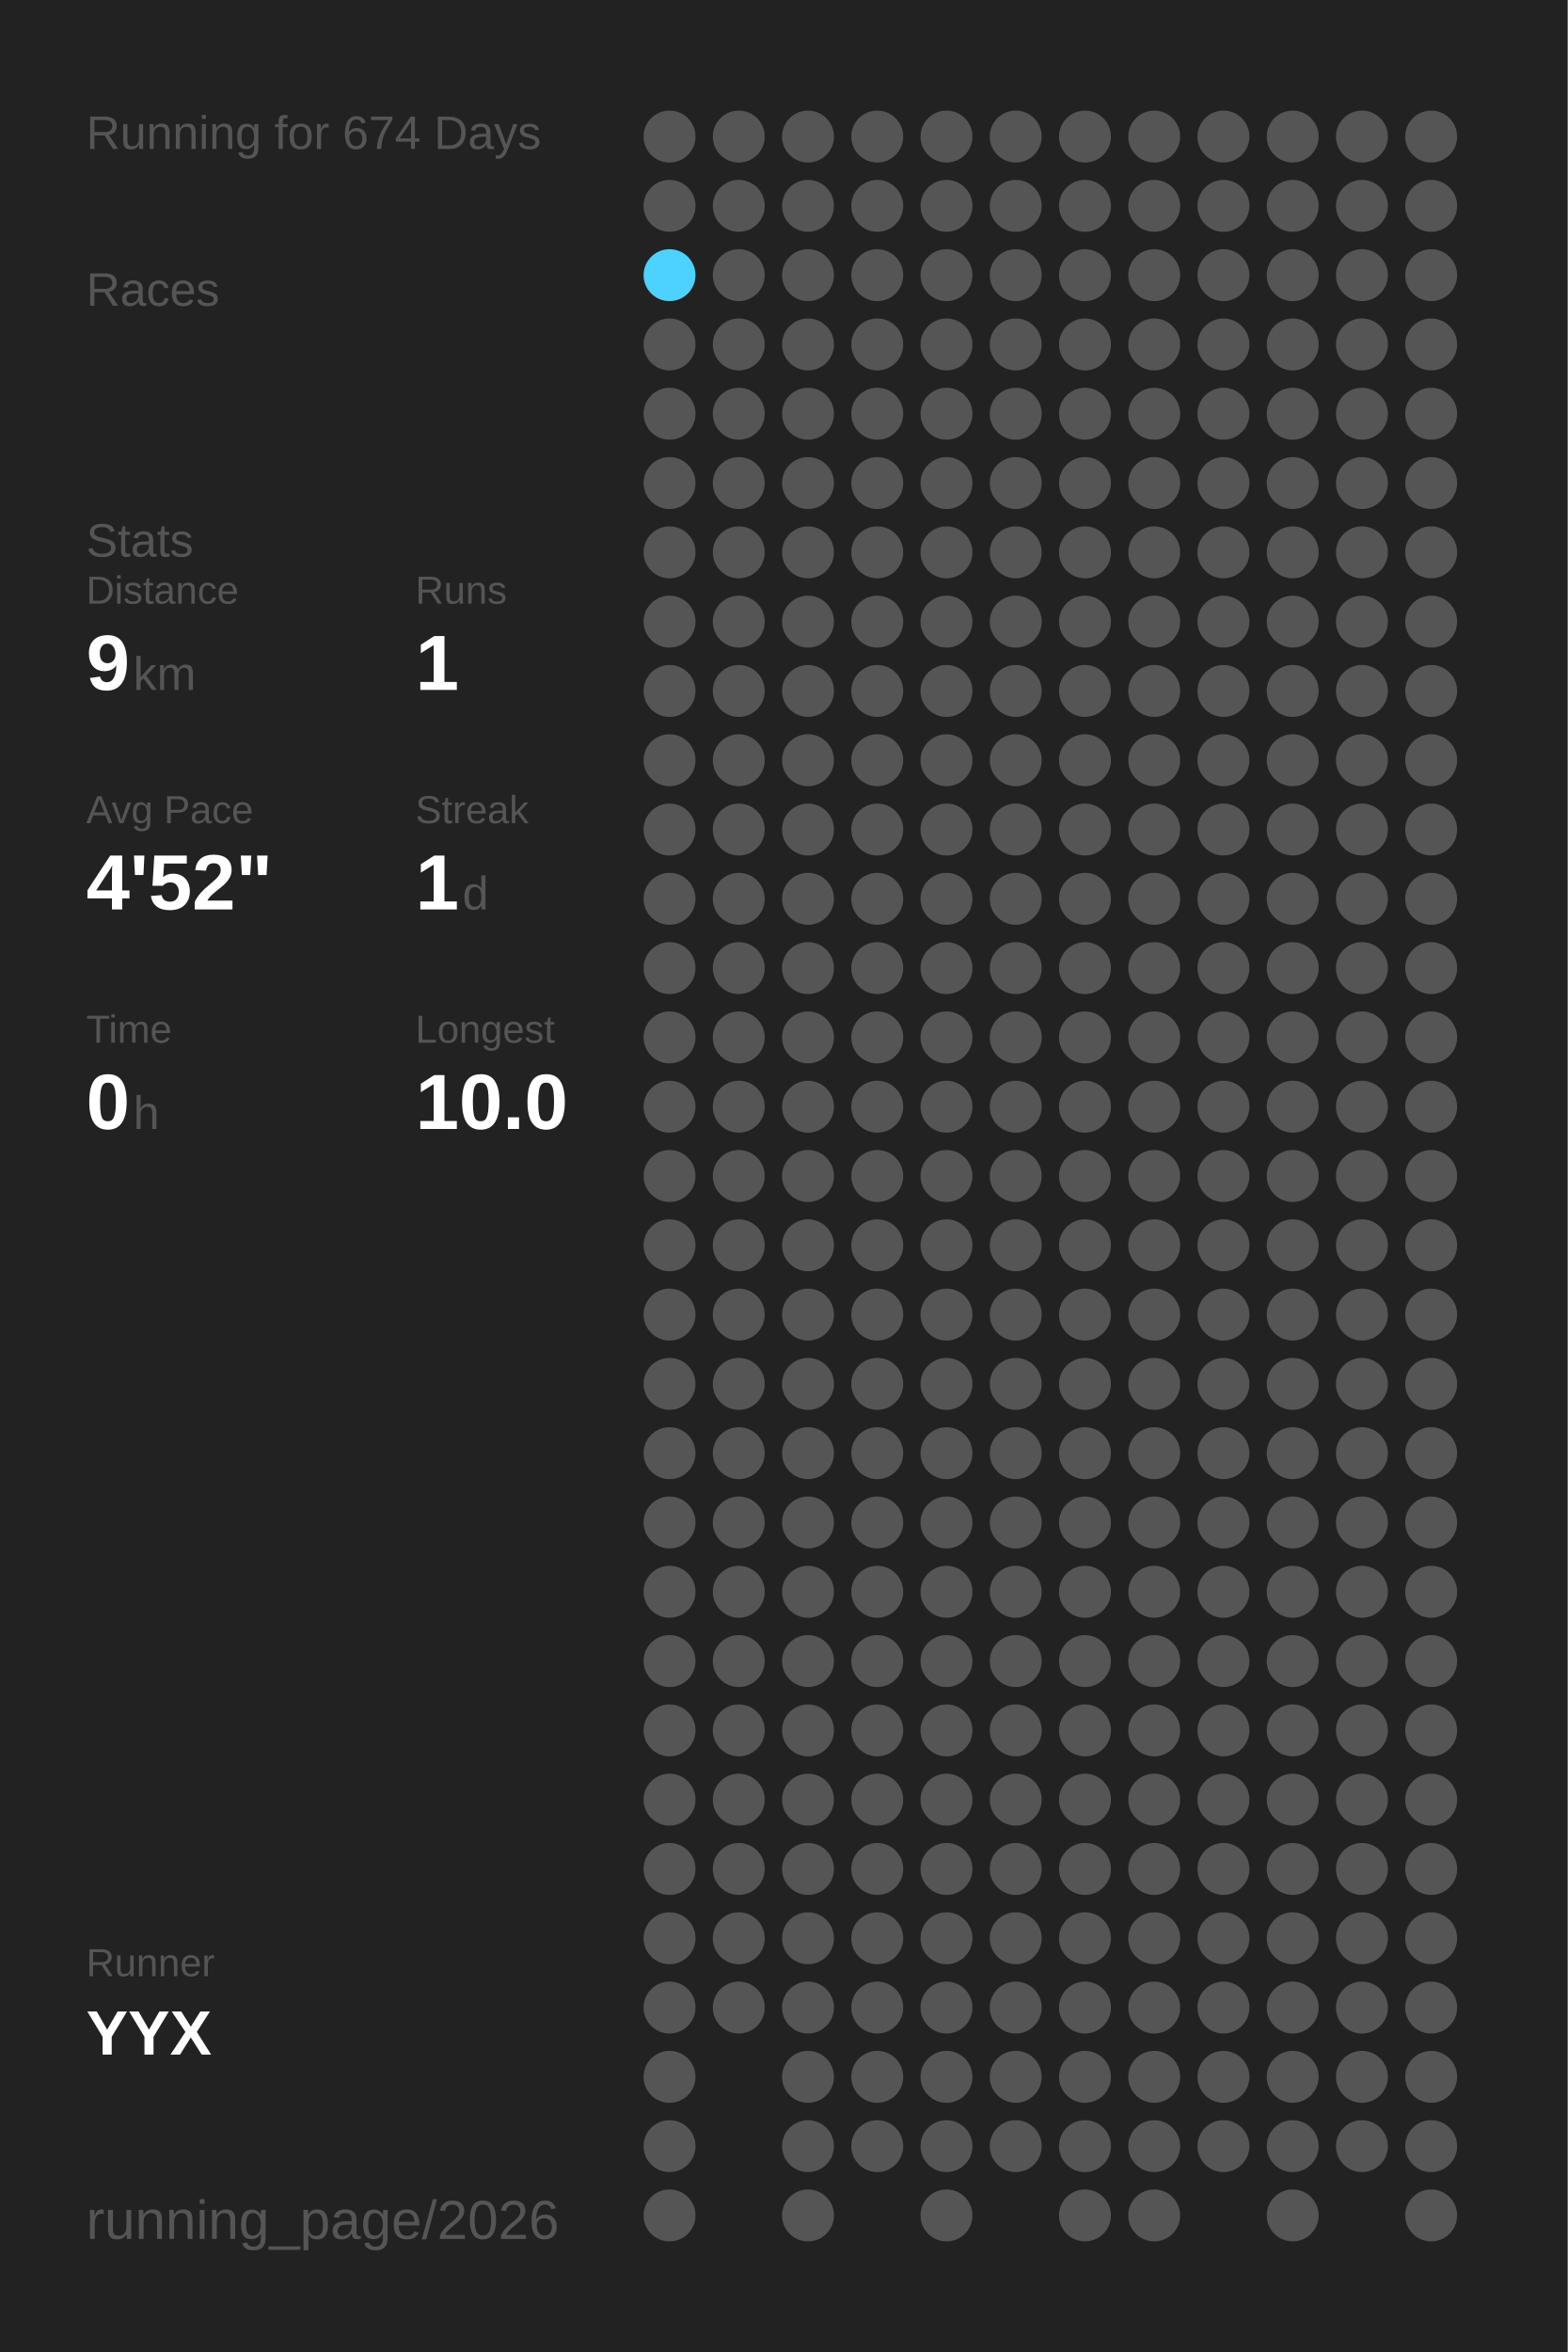
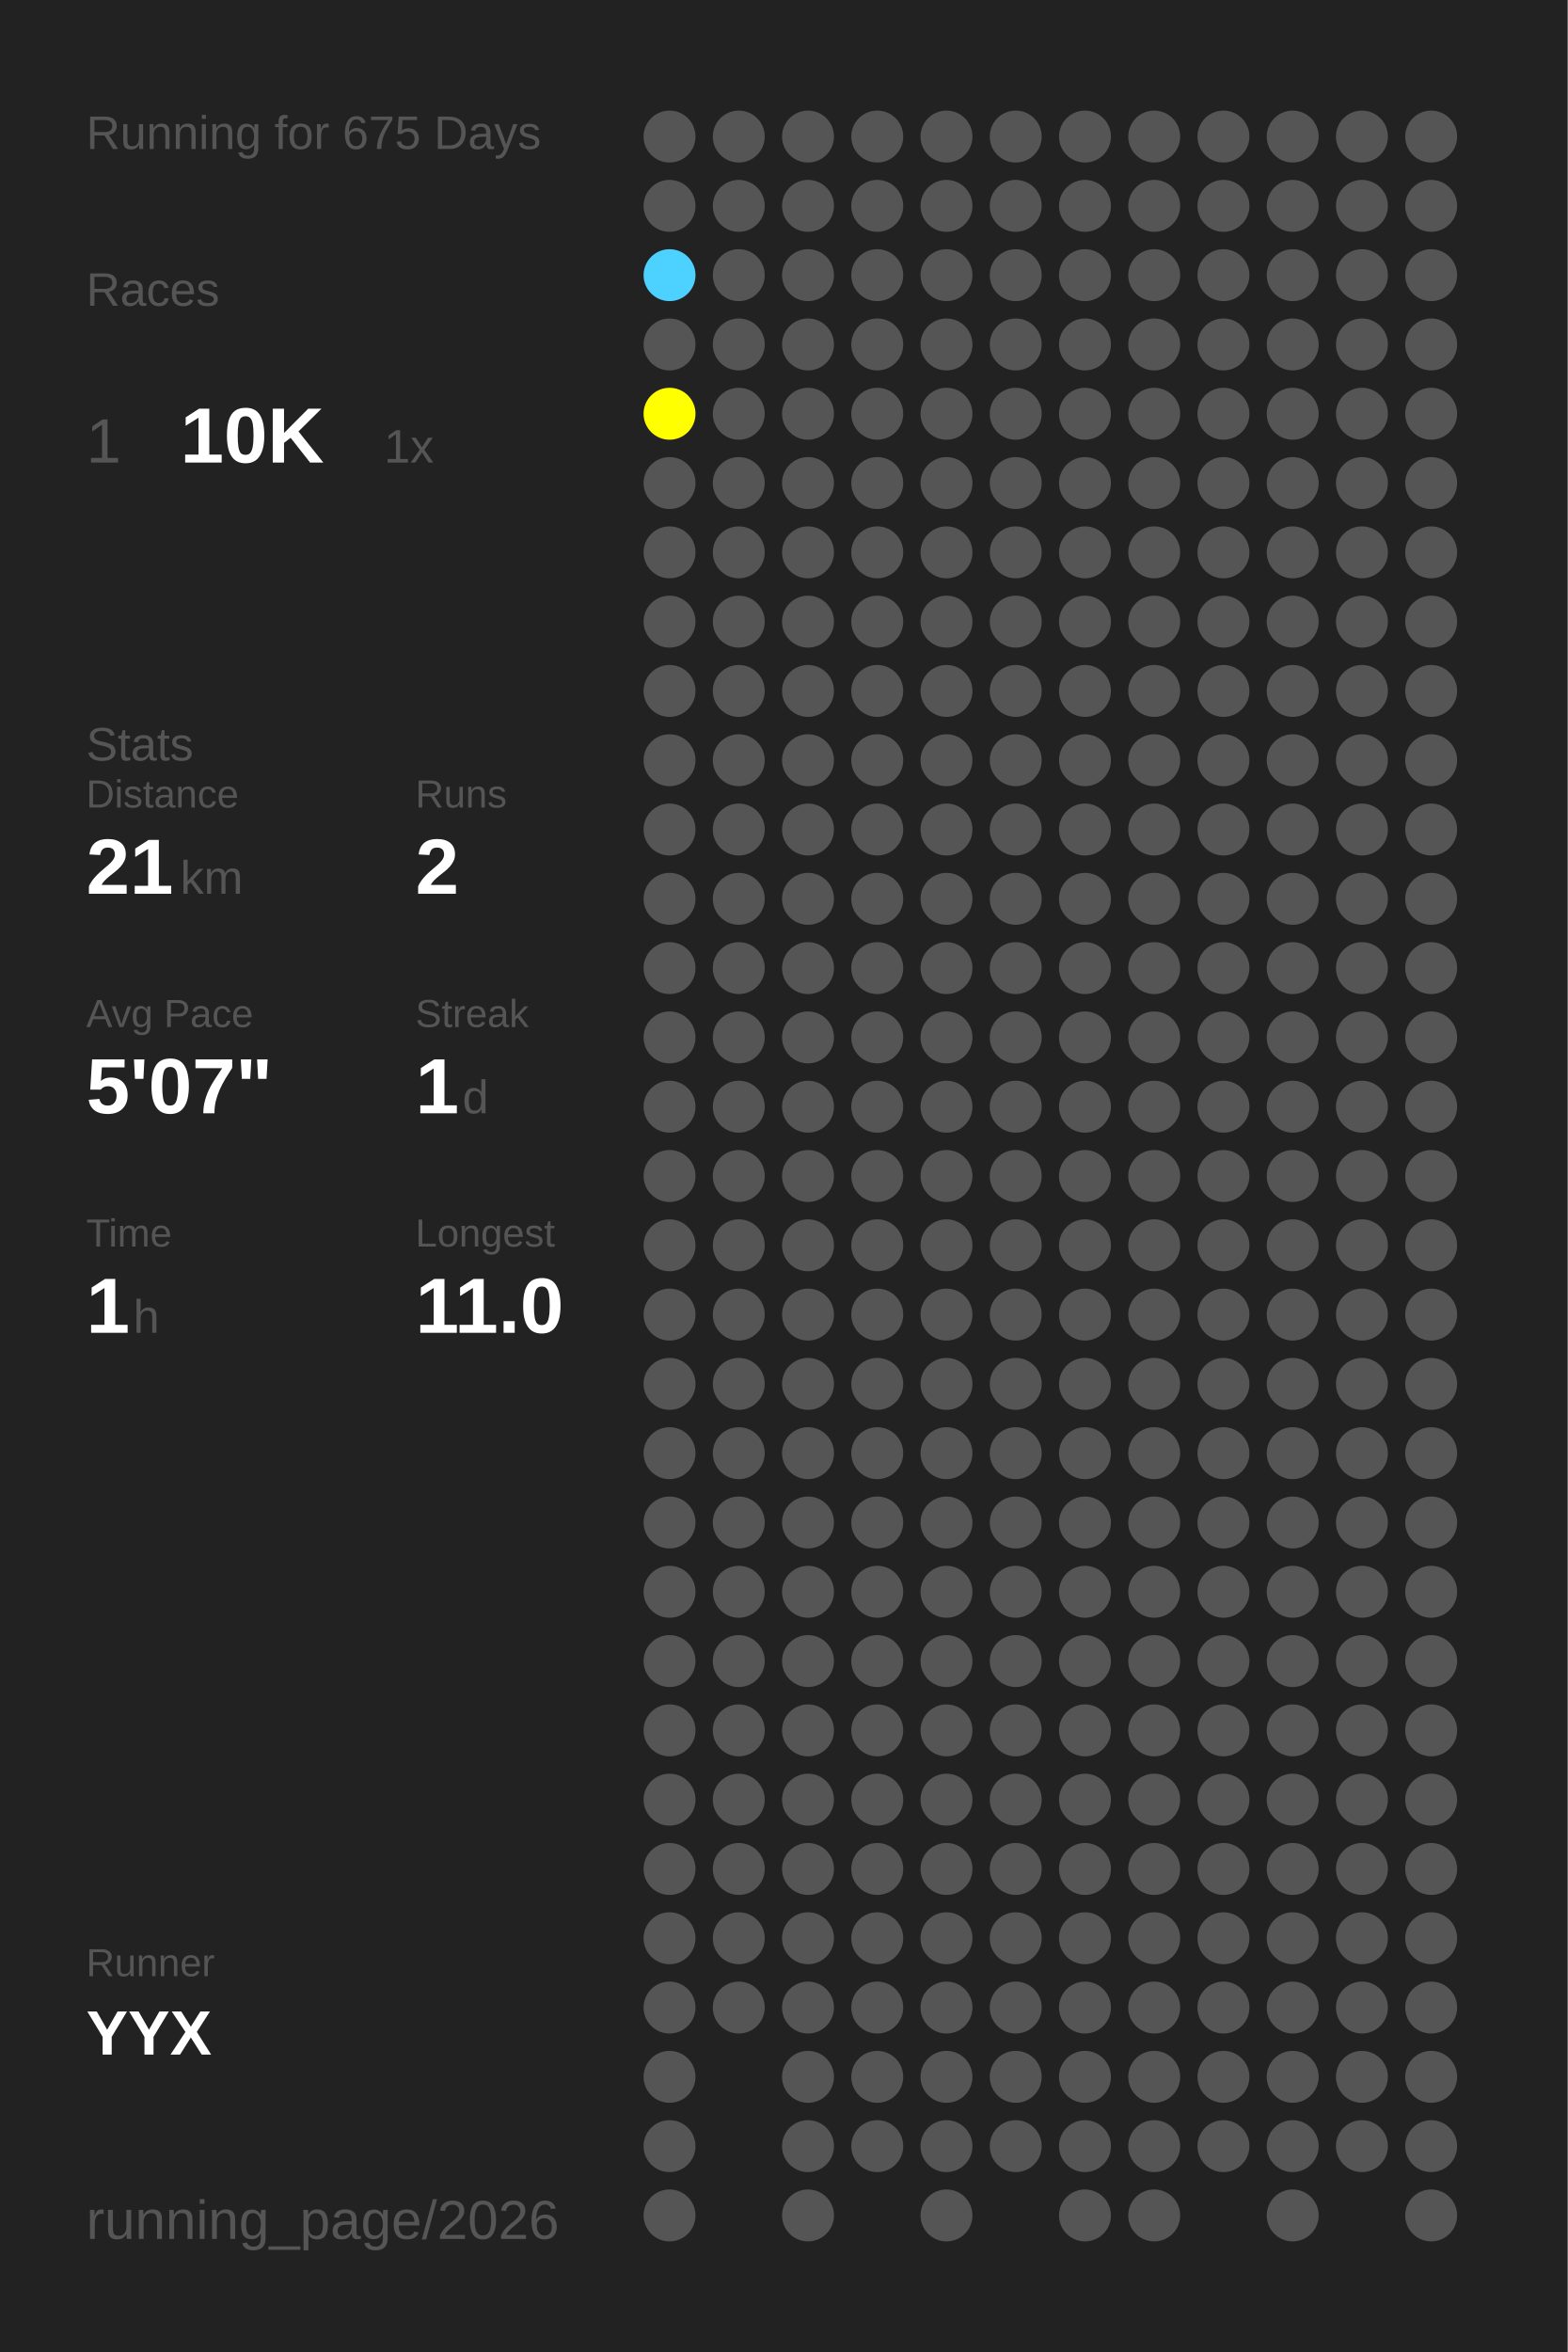
<svg xmlns="http://www.w3.org/2000/svg" baseProfile="full" height="300mm" version="1.1" viewBox="0,0,200,300" width="200mm">
  <defs />
  <rect fill="#222222" height="300" width="200" x="0" y="0" />
-   <text fill="#555555" style="font-size:6px; font-family:Arial;" x="11" y="19">Running for 674 Days</text>
+   <text fill="#555555" style="font-size:6px; font-family:Arial;" x="11" y="19">Running for 675 Days</text>
  <text fill="#555555" style="font-size:6px; font-family:Arial;" x="11" y="39">Races</text>
-   <text fill="#555555" style="font-size:6px; font-family:Arial;" x="11" y="71">Stats</text>
-   <text fill="#555555" style="font-size:5px; font-family:Arial;" x="11" y="77">Distance</text>
-   <text fill="#FFFFFF" style="font-size:10px; font-family:Arial; font-weight:bold;" x="11" y="88">9</text>
-   <text fill="#555555" style="font-size:6px; font-family:Arial;" x="17" y="88">km</text>
-   <text fill="#555555" style="font-size:5px; font-family:Arial;" x="53" y="77">Runs</text>
-   <text fill="#FFFFFF" style="font-size:10px; font-family:Arial; font-weight:bold;" x="53" y="88">1</text>
-   <text fill="#555555" style="font-size:5px; font-family:Arial;" x="11" y="105">Avg Pace</text>
-   <text fill="#FFFFFF" style="font-size:10px; font-family:Arial; font-weight:bold;" x="11" y="116">4'52"</text>
-   <text fill="#555555" style="font-size:5px; font-family:Arial;" x="53" y="105">Streak</text>
-   <text fill="#FFFFFF" style="font-size:10px; font-family:Arial; font-weight:bold;" x="53" y="116">1</text>
-   <text fill="#555555" style="font-size:6px; font-family:Arial;" x="59" y="116">d</text>
-   <text fill="#555555" style="font-size:5px; font-family:Arial;" x="11" y="133">Time</text>
-   <text fill="#FFFFFF" style="font-size:10px; font-family:Arial; font-weight:bold;" x="11" y="144">0</text>
-   <text fill="#555555" style="font-size:6px; font-family:Arial;" x="17" y="144">h</text>
-   <text fill="#555555" style="font-size:5px; font-family:Arial;" x="53" y="133">Longest</text>
-   <text fill="#FFFFFF" style="font-size:10px; font-family:Arial; font-weight:bold;" x="53" y="144">10.0</text>
+   <text fill="#555555" style="font-size:8px; font-family:Arial;" x="11" y="59">1</text>
+   <text fill="#FFFFFF" style="font-size:10px; font-family:Arial; font-weight:bold;" x="23" y="59">10K</text>
+   <text fill="#555555" style="font-size:6px; font-family:Arial;" x="49" y="59">1x</text>
+   <text fill="#555555" style="font-size:6px; font-family:Arial;" x="11" y="97">Stats</text>
+   <text fill="#555555" style="font-size:5px; font-family:Arial;" x="11" y="103">Distance</text>
+   <text fill="#FFFFFF" style="font-size:10px; font-family:Arial; font-weight:bold;" x="11" y="114">21</text>
+   <text fill="#555555" style="font-size:6px; font-family:Arial;" x="23" y="114">km</text>
+   <text fill="#555555" style="font-size:5px; font-family:Arial;" x="53" y="103">Runs</text>
+   <text fill="#FFFFFF" style="font-size:10px; font-family:Arial; font-weight:bold;" x="53" y="114">2</text>
+   <text fill="#555555" style="font-size:5px; font-family:Arial;" x="11" y="131">Avg Pace</text>
+   <text fill="#FFFFFF" style="font-size:10px; font-family:Arial; font-weight:bold;" x="11" y="142">5'07"</text>
+   <text fill="#555555" style="font-size:5px; font-family:Arial;" x="53" y="131">Streak</text>
+   <text fill="#FFFFFF" style="font-size:10px; font-family:Arial; font-weight:bold;" x="53" y="142">1</text>
+   <text fill="#555555" style="font-size:6px; font-family:Arial;" x="59" y="142">d</text>
+   <text fill="#555555" style="font-size:5px; font-family:Arial;" x="11" y="159">Time</text>
+   <text fill="#FFFFFF" style="font-size:10px; font-family:Arial; font-weight:bold;" x="11" y="170">1</text>
+   <text fill="#555555" style="font-size:6px; font-family:Arial;" x="17" y="170">h</text>
+   <text fill="#555555" style="font-size:5px; font-family:Arial;" x="53" y="159">Longest</text>
+   <text fill="#FFFFFF" style="font-size:10px; font-family:Arial; font-weight:bold;" x="53" y="170">11.0</text>
  <text fill="#555555" style="font-size:5px; font-family:Arial;" x="11" y="252.065">Runner</text>
  <text fill="#FFFFFF" style="font-size:8px; font-family:Arial; font-weight:bold;" x="11" y="262.065">YYX</text>
  <text fill="#555555" style="font-size:7px; font-family:Arial;" x="11" y="285.581">running_page/2026</text>
  <circle cx="85.417" cy="17.419" fill="#555555" r="3.312" />
  <circle cx="85.417" cy="26.258" fill="#555555" r="3.312" />
  <circle cx="85.417" cy="35.097" fill="#4dd1fe" r="3.312" />
  <circle cx="85.417" cy="43.935" fill="#555555" r="3.312" />
-   <circle cx="85.417" cy="52.774" fill="#555555" r="3.312" />
+   <circle cx="85.417" cy="52.774" fill="#FFFF00" r="3.312" />
  <circle cx="85.417" cy="61.613" fill="#555555" r="3.312" />
  <circle cx="85.417" cy="70.452" fill="#555555" r="3.312" />
  <circle cx="85.417" cy="79.29" fill="#555555" r="3.312" />
  <circle cx="85.417" cy="88.129" fill="#555555" r="3.312" />
  <circle cx="85.417" cy="96.968" fill="#555555" r="3.312" />
  <circle cx="85.417" cy="105.806" fill="#555555" r="3.312" />
  <circle cx="85.417" cy="114.645" fill="#555555" r="3.312" />
  <circle cx="85.417" cy="123.484" fill="#555555" r="3.312" />
  <circle cx="85.417" cy="132.323" fill="#555555" r="3.312" />
  <circle cx="85.417" cy="141.161" fill="#555555" r="3.312" />
  <circle cx="85.417" cy="150" fill="#555555" r="3.312" />
  <circle cx="85.417" cy="158.839" fill="#555555" r="3.312" />
  <circle cx="85.417" cy="167.677" fill="#555555" r="3.312" />
  <circle cx="85.417" cy="176.516" fill="#555555" r="3.312" />
  <circle cx="85.417" cy="185.355" fill="#555555" r="3.312" />
  <circle cx="85.417" cy="194.194" fill="#555555" r="3.312" />
  <circle cx="85.417" cy="203.032" fill="#555555" r="3.312" />
  <circle cx="85.417" cy="211.871" fill="#555555" r="3.312" />
  <circle cx="85.417" cy="220.71" fill="#555555" r="3.312" />
  <circle cx="85.417" cy="229.548" fill="#555555" r="3.312" />
  <circle cx="85.417" cy="238.387" fill="#555555" r="3.312" />
  <circle cx="85.417" cy="247.226" fill="#555555" r="3.312" />
  <circle cx="85.417" cy="256.065" fill="#555555" r="3.312" />
  <circle cx="85.417" cy="264.903" fill="#555555" r="3.312" />
  <circle cx="85.417" cy="273.742" fill="#555555" r="3.312" />
  <circle cx="85.417" cy="282.581" fill="#555555" r="3.312" />
  <circle cx="94.25" cy="17.419" fill="#555555" r="3.312" />
  <circle cx="94.25" cy="26.258" fill="#555555" r="3.312" />
  <circle cx="94.25" cy="35.097" fill="#555555" r="3.312" />
  <circle cx="94.25" cy="43.935" fill="#555555" r="3.312" />
  <circle cx="94.25" cy="52.774" fill="#555555" r="3.312" />
  <circle cx="94.25" cy="61.613" fill="#555555" r="3.312" />
  <circle cx="94.25" cy="70.452" fill="#555555" r="3.312" />
  <circle cx="94.25" cy="79.29" fill="#555555" r="3.312" />
  <circle cx="94.25" cy="88.129" fill="#555555" r="3.312" />
  <circle cx="94.25" cy="96.968" fill="#555555" r="3.312" />
  <circle cx="94.25" cy="105.806" fill="#555555" r="3.312" />
  <circle cx="94.25" cy="114.645" fill="#555555" r="3.312" />
  <circle cx="94.25" cy="123.484" fill="#555555" r="3.312" />
  <circle cx="94.25" cy="132.323" fill="#555555" r="3.312" />
  <circle cx="94.25" cy="141.161" fill="#555555" r="3.312" />
  <circle cx="94.25" cy="150" fill="#555555" r="3.312" />
  <circle cx="94.25" cy="158.839" fill="#555555" r="3.312" />
  <circle cx="94.25" cy="167.677" fill="#555555" r="3.312" />
  <circle cx="94.25" cy="176.516" fill="#555555" r="3.312" />
  <circle cx="94.25" cy="185.355" fill="#555555" r="3.312" />
  <circle cx="94.25" cy="194.194" fill="#555555" r="3.312" />
  <circle cx="94.25" cy="203.032" fill="#555555" r="3.312" />
  <circle cx="94.25" cy="211.871" fill="#555555" r="3.312" />
  <circle cx="94.25" cy="220.71" fill="#555555" r="3.312" />
  <circle cx="94.25" cy="229.548" fill="#555555" r="3.312" />
  <circle cx="94.25" cy="238.387" fill="#555555" r="3.312" />
  <circle cx="94.25" cy="247.226" fill="#555555" r="3.312" />
  <circle cx="94.25" cy="256.065" fill="#555555" r="3.312" />
  <circle cx="103.083" cy="17.419" fill="#555555" r="3.312" />
  <circle cx="103.083" cy="26.258" fill="#555555" r="3.312" />
  <circle cx="103.083" cy="35.097" fill="#555555" r="3.312" />
  <circle cx="103.083" cy="43.935" fill="#555555" r="3.312" />
  <circle cx="103.083" cy="52.774" fill="#555555" r="3.312" />
  <circle cx="103.083" cy="61.613" fill="#555555" r="3.312" />
  <circle cx="103.083" cy="70.452" fill="#555555" r="3.312" />
  <circle cx="103.083" cy="79.29" fill="#555555" r="3.312" />
  <circle cx="103.083" cy="88.129" fill="#555555" r="3.312" />
  <circle cx="103.083" cy="96.968" fill="#555555" r="3.312" />
  <circle cx="103.083" cy="105.806" fill="#555555" r="3.312" />
  <circle cx="103.083" cy="114.645" fill="#555555" r="3.312" />
  <circle cx="103.083" cy="123.484" fill="#555555" r="3.312" />
  <circle cx="103.083" cy="132.323" fill="#555555" r="3.312" />
  <circle cx="103.083" cy="141.161" fill="#555555" r="3.312" />
  <circle cx="103.083" cy="150" fill="#555555" r="3.312" />
  <circle cx="103.083" cy="158.839" fill="#555555" r="3.312" />
  <circle cx="103.083" cy="167.677" fill="#555555" r="3.312" />
  <circle cx="103.083" cy="176.516" fill="#555555" r="3.312" />
  <circle cx="103.083" cy="185.355" fill="#555555" r="3.312" />
  <circle cx="103.083" cy="194.194" fill="#555555" r="3.312" />
  <circle cx="103.083" cy="203.032" fill="#555555" r="3.312" />
  <circle cx="103.083" cy="211.871" fill="#555555" r="3.312" />
  <circle cx="103.083" cy="220.71" fill="#555555" r="3.312" />
  <circle cx="103.083" cy="229.548" fill="#555555" r="3.312" />
  <circle cx="103.083" cy="238.387" fill="#555555" r="3.312" />
  <circle cx="103.083" cy="247.226" fill="#555555" r="3.312" />
  <circle cx="103.083" cy="256.065" fill="#555555" r="3.312" />
  <circle cx="103.083" cy="264.903" fill="#555555" r="3.312" />
  <circle cx="103.083" cy="273.742" fill="#555555" r="3.312" />
  <circle cx="103.083" cy="282.581" fill="#555555" r="3.312" />
  <circle cx="111.917" cy="17.419" fill="#555555" r="3.312" />
  <circle cx="111.917" cy="26.258" fill="#555555" r="3.312" />
  <circle cx="111.917" cy="35.097" fill="#555555" r="3.312" />
  <circle cx="111.917" cy="43.935" fill="#555555" r="3.312" />
  <circle cx="111.917" cy="52.774" fill="#555555" r="3.312" />
  <circle cx="111.917" cy="61.613" fill="#555555" r="3.312" />
  <circle cx="111.917" cy="70.452" fill="#555555" r="3.312" />
  <circle cx="111.917" cy="79.29" fill="#555555" r="3.312" />
  <circle cx="111.917" cy="88.129" fill="#555555" r="3.312" />
  <circle cx="111.917" cy="96.968" fill="#555555" r="3.312" />
  <circle cx="111.917" cy="105.806" fill="#555555" r="3.312" />
  <circle cx="111.917" cy="114.645" fill="#555555" r="3.312" />
  <circle cx="111.917" cy="123.484" fill="#555555" r="3.312" />
  <circle cx="111.917" cy="132.323" fill="#555555" r="3.312" />
  <circle cx="111.917" cy="141.161" fill="#555555" r="3.312" />
  <circle cx="111.917" cy="150" fill="#555555" r="3.312" />
  <circle cx="111.917" cy="158.839" fill="#555555" r="3.312" />
  <circle cx="111.917" cy="167.677" fill="#555555" r="3.312" />
  <circle cx="111.917" cy="176.516" fill="#555555" r="3.312" />
  <circle cx="111.917" cy="185.355" fill="#555555" r="3.312" />
  <circle cx="111.917" cy="194.194" fill="#555555" r="3.312" />
  <circle cx="111.917" cy="203.032" fill="#555555" r="3.312" />
  <circle cx="111.917" cy="211.871" fill="#555555" r="3.312" />
  <circle cx="111.917" cy="220.71" fill="#555555" r="3.312" />
  <circle cx="111.917" cy="229.548" fill="#555555" r="3.312" />
  <circle cx="111.917" cy="238.387" fill="#555555" r="3.312" />
  <circle cx="111.917" cy="247.226" fill="#555555" r="3.312" />
  <circle cx="111.917" cy="256.065" fill="#555555" r="3.312" />
  <circle cx="111.917" cy="264.903" fill="#555555" r="3.312" />
  <circle cx="111.917" cy="273.742" fill="#555555" r="3.312" />
  <circle cx="120.75" cy="17.419" fill="#555555" r="3.312" />
  <circle cx="120.75" cy="26.258" fill="#555555" r="3.312" />
  <circle cx="120.75" cy="35.097" fill="#555555" r="3.312" />
  <circle cx="120.75" cy="43.935" fill="#555555" r="3.312" />
  <circle cx="120.75" cy="52.774" fill="#555555" r="3.312" />
  <circle cx="120.75" cy="61.613" fill="#555555" r="3.312" />
  <circle cx="120.75" cy="70.452" fill="#555555" r="3.312" />
  <circle cx="120.75" cy="79.29" fill="#555555" r="3.312" />
  <circle cx="120.75" cy="88.129" fill="#555555" r="3.312" />
  <circle cx="120.75" cy="96.968" fill="#555555" r="3.312" />
  <circle cx="120.75" cy="105.806" fill="#555555" r="3.312" />
  <circle cx="120.75" cy="114.645" fill="#555555" r="3.312" />
  <circle cx="120.75" cy="123.484" fill="#555555" r="3.312" />
  <circle cx="120.75" cy="132.323" fill="#555555" r="3.312" />
  <circle cx="120.75" cy="141.161" fill="#555555" r="3.312" />
  <circle cx="120.75" cy="150" fill="#555555" r="3.312" />
  <circle cx="120.75" cy="158.839" fill="#555555" r="3.312" />
  <circle cx="120.75" cy="167.677" fill="#555555" r="3.312" />
  <circle cx="120.75" cy="176.516" fill="#555555" r="3.312" />
  <circle cx="120.75" cy="185.355" fill="#555555" r="3.312" />
  <circle cx="120.75" cy="194.194" fill="#555555" r="3.312" />
  <circle cx="120.75" cy="203.032" fill="#555555" r="3.312" />
  <circle cx="120.75" cy="211.871" fill="#555555" r="3.312" />
  <circle cx="120.75" cy="220.71" fill="#555555" r="3.312" />
  <circle cx="120.75" cy="229.548" fill="#555555" r="3.312" />
  <circle cx="120.75" cy="238.387" fill="#555555" r="3.312" />
  <circle cx="120.75" cy="247.226" fill="#555555" r="3.312" />
  <circle cx="120.75" cy="256.065" fill="#555555" r="3.312" />
  <circle cx="120.75" cy="264.903" fill="#555555" r="3.312" />
  <circle cx="120.75" cy="273.742" fill="#555555" r="3.312" />
  <circle cx="120.75" cy="282.581" fill="#555555" r="3.312" />
  <circle cx="129.583" cy="17.419" fill="#555555" r="3.312" />
  <circle cx="129.583" cy="26.258" fill="#555555" r="3.312" />
  <circle cx="129.583" cy="35.097" fill="#555555" r="3.312" />
  <circle cx="129.583" cy="43.935" fill="#555555" r="3.312" />
  <circle cx="129.583" cy="52.774" fill="#555555" r="3.312" />
  <circle cx="129.583" cy="61.613" fill="#555555" r="3.312" />
  <circle cx="129.583" cy="70.452" fill="#555555" r="3.312" />
  <circle cx="129.583" cy="79.29" fill="#555555" r="3.312" />
  <circle cx="129.583" cy="88.129" fill="#555555" r="3.312" />
  <circle cx="129.583" cy="96.968" fill="#555555" r="3.312" />
  <circle cx="129.583" cy="105.806" fill="#555555" r="3.312" />
  <circle cx="129.583" cy="114.645" fill="#555555" r="3.312" />
  <circle cx="129.583" cy="123.484" fill="#555555" r="3.312" />
  <circle cx="129.583" cy="132.323" fill="#555555" r="3.312" />
  <circle cx="129.583" cy="141.161" fill="#555555" r="3.312" />
  <circle cx="129.583" cy="150" fill="#555555" r="3.312" />
  <circle cx="129.583" cy="158.839" fill="#555555" r="3.312" />
  <circle cx="129.583" cy="167.677" fill="#555555" r="3.312" />
  <circle cx="129.583" cy="176.516" fill="#555555" r="3.312" />
  <circle cx="129.583" cy="185.355" fill="#555555" r="3.312" />
  <circle cx="129.583" cy="194.194" fill="#555555" r="3.312" />
  <circle cx="129.583" cy="203.032" fill="#555555" r="3.312" />
  <circle cx="129.583" cy="211.871" fill="#555555" r="3.312" />
  <circle cx="129.583" cy="220.71" fill="#555555" r="3.312" />
  <circle cx="129.583" cy="229.548" fill="#555555" r="3.312" />
  <circle cx="129.583" cy="238.387" fill="#555555" r="3.312" />
  <circle cx="129.583" cy="247.226" fill="#555555" r="3.312" />
  <circle cx="129.583" cy="256.065" fill="#555555" r="3.312" />
  <circle cx="129.583" cy="264.903" fill="#555555" r="3.312" />
  <circle cx="129.583" cy="273.742" fill="#555555" r="3.312" />
  <circle cx="138.417" cy="17.419" fill="#555555" r="3.312" />
  <circle cx="138.417" cy="26.258" fill="#555555" r="3.312" />
  <circle cx="138.417" cy="35.097" fill="#555555" r="3.312" />
  <circle cx="138.417" cy="43.935" fill="#555555" r="3.312" />
  <circle cx="138.417" cy="52.774" fill="#555555" r="3.312" />
  <circle cx="138.417" cy="61.613" fill="#555555" r="3.312" />
  <circle cx="138.417" cy="70.452" fill="#555555" r="3.312" />
  <circle cx="138.417" cy="79.29" fill="#555555" r="3.312" />
  <circle cx="138.417" cy="88.129" fill="#555555" r="3.312" />
  <circle cx="138.417" cy="96.968" fill="#555555" r="3.312" />
  <circle cx="138.417" cy="105.806" fill="#555555" r="3.312" />
  <circle cx="138.417" cy="114.645" fill="#555555" r="3.312" />
  <circle cx="138.417" cy="123.484" fill="#555555" r="3.312" />
  <circle cx="138.417" cy="132.323" fill="#555555" r="3.312" />
  <circle cx="138.417" cy="141.161" fill="#555555" r="3.312" />
  <circle cx="138.417" cy="150" fill="#555555" r="3.312" />
  <circle cx="138.417" cy="158.839" fill="#555555" r="3.312" />
  <circle cx="138.417" cy="167.677" fill="#555555" r="3.312" />
  <circle cx="138.417" cy="176.516" fill="#555555" r="3.312" />
  <circle cx="138.417" cy="185.355" fill="#555555" r="3.312" />
  <circle cx="138.417" cy="194.194" fill="#555555" r="3.312" />
  <circle cx="138.417" cy="203.032" fill="#555555" r="3.312" />
  <circle cx="138.417" cy="211.871" fill="#555555" r="3.312" />
  <circle cx="138.417" cy="220.71" fill="#555555" r="3.312" />
  <circle cx="138.417" cy="229.548" fill="#555555" r="3.312" />
  <circle cx="138.417" cy="238.387" fill="#555555" r="3.312" />
  <circle cx="138.417" cy="247.226" fill="#555555" r="3.312" />
  <circle cx="138.417" cy="256.065" fill="#555555" r="3.312" />
  <circle cx="138.417" cy="264.903" fill="#555555" r="3.312" />
  <circle cx="138.417" cy="273.742" fill="#555555" r="3.312" />
  <circle cx="138.417" cy="282.581" fill="#555555" r="3.312" />
  <circle cx="147.25" cy="17.419" fill="#555555" r="3.312" />
  <circle cx="147.25" cy="26.258" fill="#555555" r="3.312" />
  <circle cx="147.25" cy="35.097" fill="#555555" r="3.312" />
  <circle cx="147.25" cy="43.935" fill="#555555" r="3.312" />
  <circle cx="147.25" cy="52.774" fill="#555555" r="3.312" />
  <circle cx="147.25" cy="61.613" fill="#555555" r="3.312" />
  <circle cx="147.25" cy="70.452" fill="#555555" r="3.312" />
  <circle cx="147.25" cy="79.29" fill="#555555" r="3.312" />
  <circle cx="147.25" cy="88.129" fill="#555555" r="3.312" />
  <circle cx="147.25" cy="96.968" fill="#555555" r="3.312" />
  <circle cx="147.25" cy="105.806" fill="#555555" r="3.312" />
  <circle cx="147.25" cy="114.645" fill="#555555" r="3.312" />
  <circle cx="147.25" cy="123.484" fill="#555555" r="3.312" />
  <circle cx="147.25" cy="132.323" fill="#555555" r="3.312" />
  <circle cx="147.25" cy="141.161" fill="#555555" r="3.312" />
  <circle cx="147.25" cy="150" fill="#555555" r="3.312" />
  <circle cx="147.25" cy="158.839" fill="#555555" r="3.312" />
  <circle cx="147.25" cy="167.677" fill="#555555" r="3.312" />
  <circle cx="147.25" cy="176.516" fill="#555555" r="3.312" />
  <circle cx="147.25" cy="185.355" fill="#555555" r="3.312" />
  <circle cx="147.25" cy="194.194" fill="#555555" r="3.312" />
  <circle cx="147.25" cy="203.032" fill="#555555" r="3.312" />
  <circle cx="147.25" cy="211.871" fill="#555555" r="3.312" />
  <circle cx="147.25" cy="220.71" fill="#555555" r="3.312" />
  <circle cx="147.25" cy="229.548" fill="#555555" r="3.312" />
  <circle cx="147.25" cy="238.387" fill="#555555" r="3.312" />
  <circle cx="147.25" cy="247.226" fill="#555555" r="3.312" />
  <circle cx="147.25" cy="256.065" fill="#555555" r="3.312" />
  <circle cx="147.25" cy="264.903" fill="#555555" r="3.312" />
  <circle cx="147.25" cy="273.742" fill="#555555" r="3.312" />
  <circle cx="147.25" cy="282.581" fill="#555555" r="3.312" />
  <circle cx="156.083" cy="17.419" fill="#555555" r="3.312" />
  <circle cx="156.083" cy="26.258" fill="#555555" r="3.312" />
  <circle cx="156.083" cy="35.097" fill="#555555" r="3.312" />
  <circle cx="156.083" cy="43.935" fill="#555555" r="3.312" />
  <circle cx="156.083" cy="52.774" fill="#555555" r="3.312" />
  <circle cx="156.083" cy="61.613" fill="#555555" r="3.312" />
  <circle cx="156.083" cy="70.452" fill="#555555" r="3.312" />
  <circle cx="156.083" cy="79.29" fill="#555555" r="3.312" />
  <circle cx="156.083" cy="88.129" fill="#555555" r="3.312" />
  <circle cx="156.083" cy="96.968" fill="#555555" r="3.312" />
  <circle cx="156.083" cy="105.806" fill="#555555" r="3.312" />
  <circle cx="156.083" cy="114.645" fill="#555555" r="3.312" />
  <circle cx="156.083" cy="123.484" fill="#555555" r="3.312" />
  <circle cx="156.083" cy="132.323" fill="#555555" r="3.312" />
  <circle cx="156.083" cy="141.161" fill="#555555" r="3.312" />
  <circle cx="156.083" cy="150" fill="#555555" r="3.312" />
  <circle cx="156.083" cy="158.839" fill="#555555" r="3.312" />
  <circle cx="156.083" cy="167.677" fill="#555555" r="3.312" />
  <circle cx="156.083" cy="176.516" fill="#555555" r="3.312" />
  <circle cx="156.083" cy="185.355" fill="#555555" r="3.312" />
  <circle cx="156.083" cy="194.194" fill="#555555" r="3.312" />
  <circle cx="156.083" cy="203.032" fill="#555555" r="3.312" />
  <circle cx="156.083" cy="211.871" fill="#555555" r="3.312" />
  <circle cx="156.083" cy="220.71" fill="#555555" r="3.312" />
  <circle cx="156.083" cy="229.548" fill="#555555" r="3.312" />
  <circle cx="156.083" cy="238.387" fill="#555555" r="3.312" />
  <circle cx="156.083" cy="247.226" fill="#555555" r="3.312" />
  <circle cx="156.083" cy="256.065" fill="#555555" r="3.312" />
  <circle cx="156.083" cy="264.903" fill="#555555" r="3.312" />
  <circle cx="156.083" cy="273.742" fill="#555555" r="3.312" />
  <circle cx="164.917" cy="17.419" fill="#555555" r="3.312" />
  <circle cx="164.917" cy="26.258" fill="#555555" r="3.312" />
  <circle cx="164.917" cy="35.097" fill="#555555" r="3.312" />
  <circle cx="164.917" cy="43.935" fill="#555555" r="3.312" />
  <circle cx="164.917" cy="52.774" fill="#555555" r="3.312" />
  <circle cx="164.917" cy="61.613" fill="#555555" r="3.312" />
  <circle cx="164.917" cy="70.452" fill="#555555" r="3.312" />
  <circle cx="164.917" cy="79.29" fill="#555555" r="3.312" />
  <circle cx="164.917" cy="88.129" fill="#555555" r="3.312" />
  <circle cx="164.917" cy="96.968" fill="#555555" r="3.312" />
  <circle cx="164.917" cy="105.806" fill="#555555" r="3.312" />
  <circle cx="164.917" cy="114.645" fill="#555555" r="3.312" />
  <circle cx="164.917" cy="123.484" fill="#555555" r="3.312" />
  <circle cx="164.917" cy="132.323" fill="#555555" r="3.312" />
  <circle cx="164.917" cy="141.161" fill="#555555" r="3.312" />
  <circle cx="164.917" cy="150" fill="#555555" r="3.312" />
  <circle cx="164.917" cy="158.839" fill="#555555" r="3.312" />
  <circle cx="164.917" cy="167.677" fill="#555555" r="3.312" />
  <circle cx="164.917" cy="176.516" fill="#555555" r="3.312" />
  <circle cx="164.917" cy="185.355" fill="#555555" r="3.312" />
  <circle cx="164.917" cy="194.194" fill="#555555" r="3.312" />
  <circle cx="164.917" cy="203.032" fill="#555555" r="3.312" />
  <circle cx="164.917" cy="211.871" fill="#555555" r="3.312" />
  <circle cx="164.917" cy="220.71" fill="#555555" r="3.312" />
  <circle cx="164.917" cy="229.548" fill="#555555" r="3.312" />
  <circle cx="164.917" cy="238.387" fill="#555555" r="3.312" />
  <circle cx="164.917" cy="247.226" fill="#555555" r="3.312" />
  <circle cx="164.917" cy="256.065" fill="#555555" r="3.312" />
  <circle cx="164.917" cy="264.903" fill="#555555" r="3.312" />
  <circle cx="164.917" cy="273.742" fill="#555555" r="3.312" />
  <circle cx="164.917" cy="282.581" fill="#555555" r="3.312" />
  <circle cx="173.75" cy="17.419" fill="#555555" r="3.312" />
  <circle cx="173.75" cy="26.258" fill="#555555" r="3.312" />
  <circle cx="173.75" cy="35.097" fill="#555555" r="3.312" />
  <circle cx="173.75" cy="43.935" fill="#555555" r="3.312" />
  <circle cx="173.75" cy="52.774" fill="#555555" r="3.312" />
  <circle cx="173.75" cy="61.613" fill="#555555" r="3.312" />
  <circle cx="173.75" cy="70.452" fill="#555555" r="3.312" />
  <circle cx="173.75" cy="79.29" fill="#555555" r="3.312" />
  <circle cx="173.75" cy="88.129" fill="#555555" r="3.312" />
  <circle cx="173.75" cy="96.968" fill="#555555" r="3.312" />
  <circle cx="173.75" cy="105.806" fill="#555555" r="3.312" />
  <circle cx="173.75" cy="114.645" fill="#555555" r="3.312" />
  <circle cx="173.75" cy="123.484" fill="#555555" r="3.312" />
  <circle cx="173.75" cy="132.323" fill="#555555" r="3.312" />
  <circle cx="173.75" cy="141.161" fill="#555555" r="3.312" />
  <circle cx="173.75" cy="150" fill="#555555" r="3.312" />
  <circle cx="173.75" cy="158.839" fill="#555555" r="3.312" />
  <circle cx="173.75" cy="167.677" fill="#555555" r="3.312" />
  <circle cx="173.75" cy="176.516" fill="#555555" r="3.312" />
  <circle cx="173.75" cy="185.355" fill="#555555" r="3.312" />
  <circle cx="173.75" cy="194.194" fill="#555555" r="3.312" />
  <circle cx="173.75" cy="203.032" fill="#555555" r="3.312" />
  <circle cx="173.75" cy="211.871" fill="#555555" r="3.312" />
  <circle cx="173.75" cy="220.71" fill="#555555" r="3.312" />
  <circle cx="173.75" cy="229.548" fill="#555555" r="3.312" />
  <circle cx="173.75" cy="238.387" fill="#555555" r="3.312" />
  <circle cx="173.75" cy="247.226" fill="#555555" r="3.312" />
  <circle cx="173.75" cy="256.065" fill="#555555" r="3.312" />
  <circle cx="173.75" cy="264.903" fill="#555555" r="3.312" />
  <circle cx="173.75" cy="273.742" fill="#555555" r="3.312" />
  <circle cx="182.583" cy="17.419" fill="#555555" r="3.312" />
  <circle cx="182.583" cy="26.258" fill="#555555" r="3.312" />
  <circle cx="182.583" cy="35.097" fill="#555555" r="3.312" />
  <circle cx="182.583" cy="43.935" fill="#555555" r="3.312" />
  <circle cx="182.583" cy="52.774" fill="#555555" r="3.312" />
  <circle cx="182.583" cy="61.613" fill="#555555" r="3.312" />
  <circle cx="182.583" cy="70.452" fill="#555555" r="3.312" />
  <circle cx="182.583" cy="79.29" fill="#555555" r="3.312" />
  <circle cx="182.583" cy="88.129" fill="#555555" r="3.312" />
  <circle cx="182.583" cy="96.968" fill="#555555" r="3.312" />
  <circle cx="182.583" cy="105.806" fill="#555555" r="3.312" />
  <circle cx="182.583" cy="114.645" fill="#555555" r="3.312" />
  <circle cx="182.583" cy="123.484" fill="#555555" r="3.312" />
  <circle cx="182.583" cy="132.323" fill="#555555" r="3.312" />
  <circle cx="182.583" cy="141.161" fill="#555555" r="3.312" />
  <circle cx="182.583" cy="150" fill="#555555" r="3.312" />
  <circle cx="182.583" cy="158.839" fill="#555555" r="3.312" />
  <circle cx="182.583" cy="167.677" fill="#555555" r="3.312" />
  <circle cx="182.583" cy="176.516" fill="#555555" r="3.312" />
  <circle cx="182.583" cy="185.355" fill="#555555" r="3.312" />
  <circle cx="182.583" cy="194.194" fill="#555555" r="3.312" />
  <circle cx="182.583" cy="203.032" fill="#555555" r="3.312" />
  <circle cx="182.583" cy="211.871" fill="#555555" r="3.312" />
  <circle cx="182.583" cy="220.71" fill="#555555" r="3.312" />
  <circle cx="182.583" cy="229.548" fill="#555555" r="3.312" />
  <circle cx="182.583" cy="238.387" fill="#555555" r="3.312" />
  <circle cx="182.583" cy="247.226" fill="#555555" r="3.312" />
  <circle cx="182.583" cy="256.065" fill="#555555" r="3.312" />
  <circle cx="182.583" cy="264.903" fill="#555555" r="3.312" />
  <circle cx="182.583" cy="273.742" fill="#555555" r="3.312" />
  <circle cx="182.583" cy="282.581" fill="#555555" r="3.312" />
</svg>
